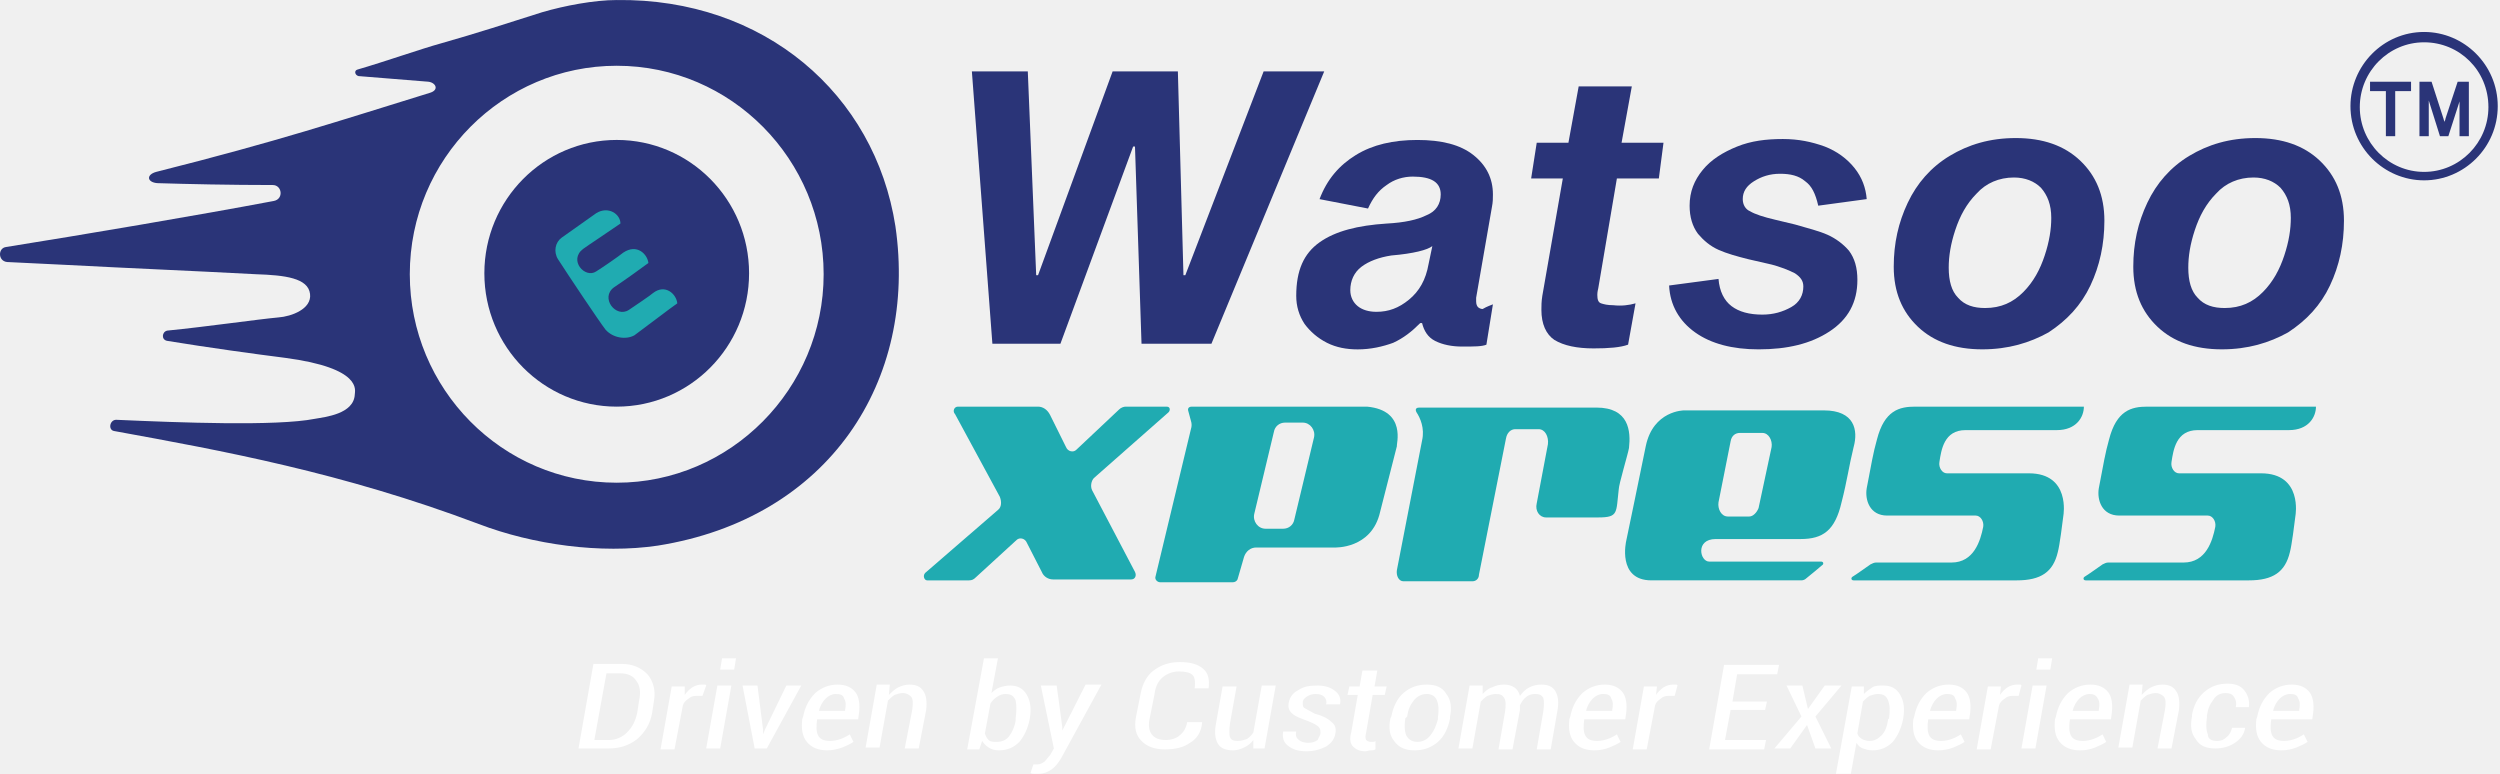
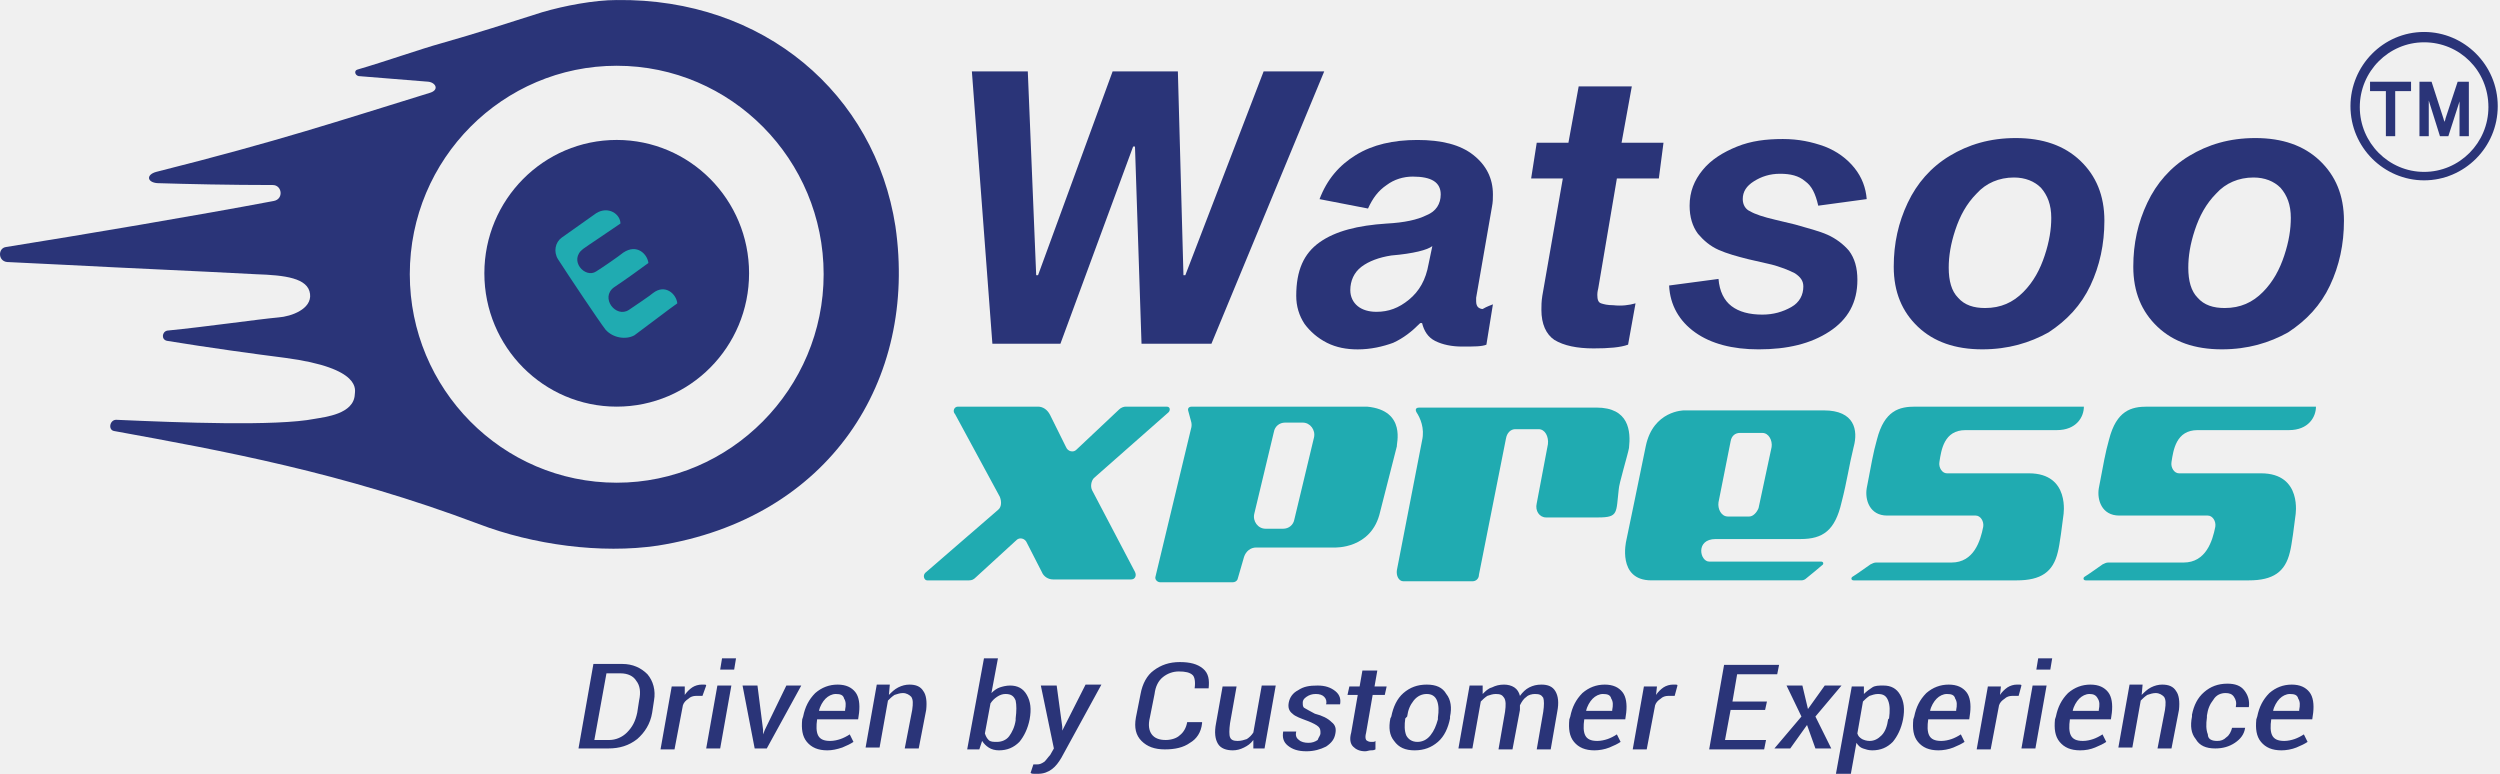
<svg xmlns="http://www.w3.org/2000/svg" width="168" height="52" viewBox="0 0 168 52" fill="none">
  <path fill-rule="evenodd" clip-rule="evenodd" d="M64.369 27.326H69.756C70.069 27.326 70.383 27.515 70.57 27.894L71.635 30.04C71.761 30.355 72.136 30.418 72.324 30.229L75.206 27.515C75.331 27.389 75.519 27.326 75.644 27.326C75.644 27.326 78.087 27.326 78.4 27.326C78.651 27.326 78.651 27.579 78.526 27.705C78.463 27.768 73.514 32.122 73.514 32.122C73.327 32.312 73.264 32.69 73.389 32.943L76.271 38.433C76.396 38.685 76.271 38.938 76.02 38.938H70.758C70.445 38.938 70.132 38.748 70.007 38.433L69.005 36.476C68.879 36.161 68.503 36.098 68.316 36.287L65.559 38.811C65.434 38.938 65.309 39.001 65.121 39.001H62.302C62.114 39.001 61.989 38.685 62.177 38.496L67.063 34.268C67.313 34.078 67.313 33.7 67.188 33.384L64.181 27.831C63.993 27.642 64.119 27.326 64.369 27.326Z" fill="#20ABB1" />
  <path fill-rule="evenodd" clip-rule="evenodd" d="M91.868 27.326C89.676 27.326 81.721 27.326 80.092 27.326C79.779 27.326 79.841 27.579 79.841 27.579L80.029 28.273C80.092 28.462 80.092 28.651 80.029 28.841L77.649 38.748C77.586 38.938 77.774 39.127 77.962 39.127H82.848C82.973 39.127 83.099 39.064 83.161 38.938L83.6 37.423C83.725 37.044 84.038 36.792 84.414 36.792H89.676C89.676 36.792 92.181 36.918 92.745 34.394L93.872 29.977C93.81 29.913 94.561 27.579 91.868 27.326ZM86.231 35.53H85.04C84.539 35.53 84.163 35.025 84.289 34.52L85.604 29.03C85.667 28.651 85.98 28.399 86.356 28.399H87.546C88.047 28.399 88.423 28.904 88.298 29.409L86.982 34.899C86.919 35.277 86.606 35.53 86.231 35.53Z" fill="#20ABB1" />
  <path fill-rule="evenodd" clip-rule="evenodd" d="M95.188 27.704C95.438 28.083 95.751 28.777 95.564 29.597L93.872 38.306C93.81 38.684 93.998 39.063 94.311 39.063H98.946C99.197 39.063 99.385 38.874 99.385 38.621L101.201 29.471C101.264 29.093 101.514 28.84 101.827 28.84H103.393C103.832 28.84 104.082 29.345 104.02 29.85L103.268 33.825C103.143 34.33 103.456 34.772 103.895 34.772H107.402C108.78 34.772 108.592 34.456 108.78 32.879C108.78 32.563 109.407 30.481 109.469 30.102C109.595 28.966 109.469 27.389 107.277 27.389C105.085 27.389 95.751 27.389 95.376 27.389C95 27.389 95.188 27.704 95.188 27.704Z" fill="#20ABB1" />
  <path fill-rule="evenodd" clip-rule="evenodd" d="M122.561 27.578C120.431 27.578 113.165 27.578 113.165 27.578C113.165 27.578 111.098 27.578 110.597 29.976C110.346 31.238 109.281 36.35 109.281 36.35C109.281 36.35 108.655 39 110.972 39H121.057C121.183 39 121.308 38.937 121.37 38.874C121.684 38.621 122.373 38.053 122.435 37.99C122.561 37.927 122.561 37.738 122.373 37.738C120.869 37.738 115.42 37.738 114.856 37.738C114.23 37.738 113.916 36.224 115.295 36.224C116.61 36.224 119.805 36.224 120.995 36.224C122.498 36.224 123.312 35.656 123.751 33.762C124.127 32.311 124.252 31.301 124.565 30.039C124.878 28.903 124.628 27.578 122.561 27.578ZM117.55 34.709H116.109C115.67 34.709 115.42 34.204 115.482 33.762L116.297 29.661C116.359 29.282 116.61 29.093 116.923 29.093H118.426C118.865 29.093 119.115 29.598 119.053 30.039L118.176 34.141C118.051 34.456 117.8 34.709 117.55 34.709Z" fill="#20ABB1" />
  <path fill-rule="evenodd" clip-rule="evenodd" d="M140.037 27.326C140.037 27.326 129.764 27.326 128.699 27.326C127.634 27.326 126.632 27.579 126.131 29.535C125.88 30.418 125.755 31.176 125.442 32.816C125.317 33.574 125.63 34.646 126.82 34.646H132.771C133.084 34.646 133.334 35.025 133.272 35.404C133.084 36.35 132.645 37.802 131.142 37.802H126.068C125.943 37.802 125.818 37.865 125.692 37.928C125.692 37.928 124.628 38.685 124.502 38.748C124.377 38.811 124.377 39.001 124.565 39.001C126.382 39.001 134.086 39.001 135.527 39.001C137.155 39.001 137.97 38.433 138.283 37.107C138.408 36.666 138.596 35.151 138.659 34.646C138.659 34.646 139.16 31.807 136.341 31.807H130.829C130.516 31.807 130.265 31.428 130.328 31.049C130.453 30.229 130.641 28.904 132.082 28.904C132.708 28.904 136.967 28.904 138.22 28.904C139.536 28.904 140.037 28.02 140.037 27.326Z" fill="#20ABB1" />
  <path fill-rule="evenodd" clip-rule="evenodd" d="M155.633 27.326C155.633 27.326 145.361 27.326 144.296 27.326C143.231 27.326 142.229 27.579 141.728 29.535C141.477 30.418 141.352 31.176 141.039 32.816C140.913 33.574 141.227 34.646 142.417 34.646H148.367C148.681 34.646 148.931 35.025 148.868 35.404C148.681 36.35 148.242 37.802 146.739 37.802H141.665C141.54 37.802 141.414 37.865 141.289 37.928C141.289 37.928 140.224 38.685 140.099 38.748C139.974 38.811 139.974 39.001 140.162 39.001C141.978 39.001 149.683 39.001 151.123 39.001C152.752 39.001 153.566 38.433 153.88 37.107C154.005 36.666 154.193 35.151 154.255 34.646C154.255 34.646 154.756 31.807 151.938 31.807H146.426C146.112 31.807 145.862 31.428 145.924 31.049C146.05 30.229 146.238 28.904 147.678 28.904C148.305 28.904 152.564 28.904 153.817 28.904C155.132 28.904 155.633 28.02 155.633 27.326Z" fill="#20ABB1" />
  <path fill-rule="evenodd" clip-rule="evenodd" d="M60.173 15.21C58.794 6.312 51.34 -0.124 41.444 0.002C39.94 0.002 37.936 0.38 36.432 0.822C34.052 1.579 32.11 2.21 29.668 2.905C28.29 3.283 25.784 4.167 24.03 4.672C23.779 4.735 23.842 5.05 24.093 5.113L28.791 5.492C29.292 5.555 29.542 6.06 28.853 6.249C22.715 8.142 18.768 9.468 10.5 11.55C9.811 11.739 9.874 12.244 10.563 12.307C12.567 12.37 15.511 12.434 18.33 12.434C18.956 12.434 19.082 13.38 18.393 13.506C13.382 14.453 5.552 15.778 0.415 16.598C-0.148 16.662 -0.148 17.545 0.478 17.608C1.793 17.671 3.046 17.734 4.362 17.797C9.185 18.05 12.442 18.176 17.202 18.428C19.144 18.491 20.71 18.681 20.835 19.754C20.961 20.763 19.583 21.268 18.706 21.331C17.328 21.457 13.82 21.962 11.252 22.215C10.876 22.278 10.813 22.846 11.252 22.909C13.945 23.351 17.14 23.792 19.144 24.045C24.406 24.739 23.842 26.253 23.842 26.506C23.779 27.831 21.838 28.02 21.149 28.146C18.581 28.651 12.066 28.399 7.807 28.21C7.368 28.21 7.243 28.904 7.681 28.967C14.947 30.292 22.965 31.744 32.173 35.214C35.806 36.603 40.379 37.234 44.2 36.666C55.725 34.836 61.676 25.559 60.173 15.21ZM41.444 32.438C33.739 32.438 27.538 26.127 27.538 18.428C27.538 10.666 33.802 4.419 41.444 4.419C49.148 4.419 55.349 10.73 55.349 18.428C55.349 26.127 49.086 32.438 41.444 32.438Z" fill="#2A3478" />
  <path d="M41.444 27.326C46.356 27.326 50.338 23.314 50.338 18.365C50.338 13.416 46.356 9.404 41.444 9.404C36.531 9.404 32.549 13.416 32.549 18.365C32.549 23.314 36.531 27.326 41.444 27.326Z" fill="#2A3478" />
  <path fill-rule="evenodd" clip-rule="evenodd" d="M42.634 22.531C42.07 22.846 41.193 22.72 40.692 22.152C40.253 21.584 38.186 18.492 37.497 17.419C37.184 16.914 37.309 16.283 37.748 15.968C38.813 15.21 40.065 14.327 40.065 14.327C40.88 13.822 41.694 14.39 41.694 15.021C40.88 15.589 39.439 16.536 39.188 16.725C38.186 17.482 39.314 18.744 40.065 18.239C40.566 17.924 41.569 17.23 41.882 16.977C42.822 16.346 43.511 17.104 43.573 17.672C42.884 18.176 42.195 18.681 41.255 19.312C40.316 20.006 41.381 21.395 42.258 20.827C42.446 20.701 43.761 19.817 43.886 19.691C44.701 19.06 45.452 19.754 45.515 20.385C45.139 20.637 43.323 22.026 42.634 22.531Z" fill="#20ABB1" />
  <path d="M76.271 9.847H76.146L71.26 23.099H66.688L65.31 4.799H69.068L69.632 18.493H69.757L74.768 4.799H79.153L79.528 18.493H79.654L84.915 4.799H88.987L81.408 23.099H76.71L76.271 9.847Z" fill="#2A3478" />
  <path d="M100.324 20.45L99.886 23.163C99.573 23.289 99.071 23.289 98.257 23.289C97.568 23.289 96.942 23.163 96.441 22.911C95.939 22.658 95.689 22.216 95.564 21.712H95.438C94.875 22.28 94.311 22.721 93.622 23.037C92.933 23.289 92.118 23.479 91.242 23.479C90.49 23.479 89.801 23.352 89.174 23.037C88.548 22.721 88.047 22.28 87.671 21.775C87.295 21.207 87.107 20.576 87.107 19.882C87.107 18.178 87.609 17.042 88.673 16.285C89.738 15.527 91.242 15.149 93.183 15.023C94.374 14.96 95.25 14.77 95.877 14.455C96.503 14.202 96.816 13.697 96.816 13.066C96.816 12.246 96.19 11.867 94.937 11.867C94.311 11.867 93.684 12.057 93.183 12.435C92.62 12.814 92.244 13.319 91.931 14.013L88.673 13.382C89.174 12.057 89.989 11.11 91.116 10.416C92.244 9.722 93.622 9.406 95.25 9.406C96.879 9.406 98.132 9.722 99.009 10.416C99.886 11.11 100.324 11.993 100.324 13.066C100.324 13.319 100.324 13.571 100.262 13.887L99.197 20.008V20.26C99.197 20.45 99.259 20.576 99.322 20.639C99.385 20.702 99.51 20.765 99.635 20.765C99.948 20.576 100.199 20.513 100.324 20.45ZM93.497 17.168C92.682 17.294 91.993 17.547 91.492 17.925C90.991 18.304 90.74 18.872 90.74 19.503C90.74 19.945 90.928 20.323 91.242 20.576C91.555 20.828 91.993 20.954 92.494 20.954C93.309 20.954 93.998 20.702 94.687 20.134C95.376 19.566 95.814 18.809 96.002 17.736L96.253 16.537C95.939 16.79 95 17.042 93.497 17.168Z" fill="#2A3478" />
  <path d="M109.908 20.384L109.407 23.16C108.906 23.35 108.092 23.413 107.089 23.413C105.962 23.413 105.085 23.224 104.459 22.845C103.895 22.466 103.582 21.772 103.582 20.826C103.582 20.573 103.582 20.258 103.644 19.879L105.022 11.991H102.893L103.268 9.593H105.398L106.087 5.807H109.658L108.969 9.593H111.787L111.474 11.991H108.655L107.403 19.374C107.34 19.627 107.34 19.753 107.34 19.816C107.34 20.131 107.403 20.321 107.59 20.384C107.778 20.447 108.029 20.51 108.405 20.51C108.969 20.573 109.47 20.51 109.908 20.384Z" fill="#2A3478" />
  <path d="M121.309 12.181C120.871 11.803 120.307 11.677 119.618 11.677C118.929 11.677 118.365 11.866 117.864 12.181C117.363 12.497 117.113 12.876 117.113 13.38C117.113 13.759 117.3 14.075 117.614 14.201C117.927 14.39 118.491 14.579 119.305 14.769L120.62 15.084C121.497 15.337 122.249 15.526 122.813 15.778C123.376 16.031 123.877 16.41 124.253 16.851C124.629 17.356 124.817 17.987 124.817 18.808C124.817 20.322 124.191 21.458 122.938 22.278C121.685 23.099 120.119 23.477 118.177 23.477C116.423 23.477 114.983 23.099 113.918 22.341C112.853 21.584 112.227 20.511 112.164 19.186L115.484 18.744C115.547 19.565 115.86 20.196 116.361 20.574C116.862 20.953 117.551 21.142 118.428 21.142C119.18 21.142 119.806 20.953 120.37 20.638C120.933 20.322 121.184 19.817 121.184 19.249C121.184 18.871 120.996 18.618 120.62 18.366C120.244 18.177 119.681 17.924 118.866 17.735L117.488 17.419C116.737 17.23 116.048 17.041 115.484 16.788C114.92 16.536 114.482 16.157 114.106 15.715C113.73 15.21 113.542 14.579 113.542 13.822C113.542 12.876 113.855 12.118 114.419 11.424C114.983 10.73 115.797 10.225 116.737 9.847C117.676 9.468 118.678 9.342 119.806 9.342C120.871 9.342 121.748 9.531 122.625 9.847C123.439 10.162 124.128 10.667 124.629 11.298C125.13 11.929 125.381 12.623 125.443 13.38L122.186 13.822C121.998 13.002 121.748 12.497 121.309 12.181Z" fill="#2A3478" />
  <path d="M133.209 23.476C131.393 23.476 129.952 22.971 128.887 21.961C127.823 20.952 127.259 19.627 127.259 17.923C127.259 16.345 127.572 14.957 128.198 13.632C128.825 12.306 129.764 11.234 131.017 10.476C132.27 9.719 133.711 9.277 135.464 9.277C137.281 9.277 138.722 9.782 139.787 10.792C140.851 11.802 141.415 13.127 141.415 14.831C141.415 16.408 141.102 17.86 140.476 19.185C139.849 20.51 138.91 21.52 137.657 22.34C136.404 23.034 134.963 23.476 133.209 23.476ZM135.339 11.928C134.337 11.928 133.46 12.306 132.834 13.001C132.145 13.695 131.706 14.515 131.393 15.462C131.08 16.408 130.954 17.229 130.954 17.986C130.954 18.869 131.142 19.563 131.581 20.005C132.019 20.51 132.646 20.699 133.397 20.699C134.462 20.699 135.277 20.321 135.966 19.627C136.655 18.932 137.093 18.112 137.406 17.165C137.719 16.219 137.845 15.399 137.845 14.641C137.845 13.758 137.594 13.127 137.156 12.622C136.717 12.18 136.091 11.928 135.339 11.928Z" fill="#2A3478" />
  <path d="M149.308 23.476C147.492 23.476 146.051 22.971 144.986 21.961C143.921 20.952 143.357 19.627 143.357 17.923C143.357 16.345 143.671 14.957 144.297 13.632C144.923 12.306 145.863 11.234 147.116 10.476C148.369 9.719 149.809 9.277 151.563 9.277C153.38 9.277 154.82 9.782 155.885 10.792C156.95 11.802 157.514 13.127 157.514 14.831C157.514 16.408 157.201 17.86 156.574 19.185C155.948 20.51 155.008 21.52 153.755 22.34C152.503 23.034 151.062 23.476 149.308 23.476ZM151.438 11.928C150.436 11.928 149.559 12.306 148.932 13.001C148.243 13.695 147.805 14.515 147.492 15.462C147.178 16.408 147.053 17.229 147.053 17.986C147.053 18.869 147.241 19.563 147.679 20.005C148.118 20.51 148.744 20.699 149.496 20.699C150.561 20.699 151.375 20.321 152.064 19.627C152.753 18.932 153.192 18.112 153.505 17.165C153.818 16.219 153.943 15.399 153.943 14.641C153.943 13.758 153.693 13.127 153.254 12.622C152.816 12.18 152.189 11.928 151.438 11.928Z" fill="#2A3478" />
  <path d="M159.267 6.123H160.331V9.152H160.958V6.123H162.023V5.492H159.267V6.123Z" fill="#2A3478" />
  <path d="M165.155 5.492L164.341 7.953C164.341 8.016 164.278 8.143 164.278 8.206C164.278 8.143 164.216 8.079 164.216 8.016L163.401 5.492H162.587V9.152H163.213V6.754L163.965 9.152H164.529L165.28 6.817V9.152H165.907V5.492H165.155Z" fill="#2A3478" />
  <path d="M162.9 12.119C160.206 12.119 157.951 9.91 157.951 7.134C157.951 4.42 160.144 2.148 162.9 2.148C165.593 2.148 167.848 4.357 167.848 7.134C167.848 9.91 165.593 12.119 162.9 12.119ZM162.9 2.843C160.519 2.843 158.578 4.799 158.578 7.197C158.578 9.595 160.519 11.551 162.9 11.551C165.28 11.551 167.222 9.595 167.222 7.197C167.222 4.736 165.28 2.843 162.9 2.843Z" fill="#2A3478" />
-   <path fill-rule="evenodd" clip-rule="evenodd" d="M153.88 46.636C153.629 46.636 153.378 46.763 153.191 46.952C153.003 47.141 152.815 47.457 152.752 47.772H154.506V47.709C154.569 47.394 154.569 47.141 154.443 46.952C154.381 46.699 154.193 46.636 153.88 46.636ZM153.316 50.423C152.689 50.423 152.251 50.233 151.938 49.855C151.625 49.476 151.562 48.971 151.625 48.34L151.687 48.151C151.812 47.52 152.063 47.015 152.501 46.573C152.94 46.194 153.441 46.005 154.005 46.005C154.569 46.005 154.944 46.194 155.195 46.51C155.446 46.826 155.508 47.33 155.446 47.898L155.383 48.34H152.627C152.564 48.782 152.564 49.16 152.689 49.413C152.815 49.665 153.065 49.791 153.504 49.791C153.754 49.791 154.005 49.728 154.193 49.665C154.381 49.602 154.631 49.476 154.819 49.35L155.07 49.855C154.882 49.981 154.631 50.107 154.318 50.233C154.005 50.359 153.629 50.423 153.316 50.423ZM148.994 49.791C149.244 49.791 149.432 49.728 149.62 49.539C149.808 49.413 149.933 49.16 149.996 48.908H150.873C150.81 49.35 150.56 49.665 150.184 49.918C149.808 50.17 149.37 50.296 148.868 50.296C148.242 50.296 147.804 50.107 147.553 49.665C147.24 49.287 147.177 48.782 147.302 48.151V48.025C147.428 47.394 147.678 46.889 148.117 46.51C148.555 46.131 149.056 45.942 149.683 45.942C150.184 45.942 150.56 46.068 150.81 46.384C151.061 46.699 151.186 47.078 151.123 47.52H150.246C150.309 47.204 150.247 47.015 150.121 46.826C149.996 46.636 149.808 46.573 149.557 46.573C149.244 46.573 148.931 46.699 148.743 47.015C148.493 47.33 148.367 47.646 148.305 48.088V48.214C148.242 48.656 148.242 49.034 148.367 49.35C148.367 49.665 148.618 49.791 148.994 49.791ZM143.92 46.699C144.108 46.51 144.296 46.321 144.546 46.194C144.797 46.068 145.047 46.005 145.298 46.005C145.737 46.005 146.05 46.131 146.238 46.447C146.426 46.699 146.488 47.141 146.426 47.709L145.924 50.296H144.985L145.486 47.709C145.549 47.267 145.549 47.015 145.423 46.826C145.298 46.699 145.11 46.573 144.86 46.573C144.672 46.573 144.484 46.636 144.296 46.699C144.108 46.826 143.983 46.952 143.857 47.078L143.294 50.233H142.354L143.106 46.005H143.983L143.92 46.699ZM140.412 46.636C140.162 46.636 139.911 46.763 139.723 46.952C139.535 47.141 139.347 47.457 139.285 47.772H141.039V47.709C141.101 47.394 141.101 47.141 140.976 46.952C140.851 46.699 140.663 46.636 140.412 46.636ZM139.786 50.423C139.159 50.423 138.721 50.233 138.408 49.855C138.095 49.476 138.032 48.971 138.095 48.34L138.157 48.151C138.283 47.52 138.533 47.015 138.972 46.573C139.41 46.194 139.911 46.005 140.475 46.005C141.039 46.005 141.414 46.194 141.665 46.51C141.916 46.826 141.978 47.33 141.916 47.898L141.853 48.34H139.097C139.034 48.782 139.034 49.16 139.159 49.413C139.285 49.665 139.535 49.791 139.974 49.791C140.224 49.791 140.475 49.728 140.663 49.665C140.851 49.602 141.101 49.476 141.289 49.35L141.54 49.855C141.352 49.981 141.101 50.107 140.788 50.233C140.475 50.359 140.162 50.423 139.786 50.423ZM137.781 44.995H136.842L136.967 44.238H137.907L137.781 44.995ZM136.779 50.296H135.84L136.591 46.068H137.531L136.779 50.296ZM135.652 46.763H135.213C135.025 46.763 134.837 46.826 134.712 46.952C134.524 47.078 134.399 47.204 134.336 47.394L133.773 50.359H132.833L133.585 46.131H134.462L134.399 46.699C134.524 46.51 134.712 46.321 134.9 46.194C135.088 46.068 135.338 46.005 135.526 46.005C135.589 46.005 135.652 46.005 135.714 46.005C135.777 46.005 135.84 46.005 135.84 46.068L135.652 46.763ZM130.829 46.636C130.578 46.636 130.327 46.763 130.14 46.952C129.952 47.141 129.764 47.457 129.701 47.772H131.455V47.709C131.518 47.394 131.518 47.141 131.392 46.952C131.33 46.699 131.142 46.636 130.829 46.636ZM130.265 50.423C129.638 50.423 129.2 50.233 128.887 49.855C128.574 49.476 128.511 48.971 128.574 48.34L128.636 48.151C128.761 47.52 129.012 47.015 129.45 46.573C129.889 46.194 130.39 46.005 130.954 46.005C131.518 46.005 131.893 46.194 132.144 46.51C132.394 46.826 132.457 47.33 132.394 47.898L132.332 48.34H129.576C129.513 48.782 129.513 49.16 129.638 49.413C129.764 49.665 130.014 49.791 130.453 49.791C130.703 49.791 130.954 49.728 131.142 49.665C131.33 49.602 131.58 49.476 131.768 49.35L132.019 49.855C131.831 49.981 131.58 50.107 131.267 50.233C130.954 50.359 130.578 50.423 130.265 50.423ZM126.945 48.277C127.008 47.772 127.008 47.394 126.882 47.078C126.757 46.763 126.569 46.636 126.193 46.636C126.005 46.636 125.817 46.699 125.63 46.763C125.442 46.889 125.316 47.015 125.191 47.141L124.815 49.287C124.878 49.476 124.94 49.539 125.128 49.665C125.254 49.728 125.442 49.791 125.63 49.791C125.943 49.791 126.193 49.665 126.444 49.413C126.694 49.16 126.82 48.782 126.882 48.34L126.945 48.277ZM127.885 48.34C127.759 48.971 127.509 49.476 127.195 49.855C126.82 50.233 126.381 50.423 125.817 50.423C125.567 50.423 125.379 50.359 125.191 50.296C125.003 50.233 124.878 50.107 124.753 49.918L124.377 52H123.375L124.439 46.131H125.254V46.636C125.442 46.447 125.63 46.321 125.817 46.194C126.005 46.068 126.256 46.068 126.569 46.068C127.07 46.068 127.446 46.258 127.697 46.699C127.947 47.141 128.01 47.646 127.885 48.34V48.34ZM121.495 47.646L122.623 46.068H123.75L121.996 48.151L123.061 50.296H121.996L121.433 48.719L120.305 50.296H119.24L121.057 48.151L120.055 46.068H121.12L121.495 47.646ZM118.614 47.709H116.296L115.921 49.728H118.677L118.551 50.359H114.856L115.858 44.68H119.554L119.428 45.311H116.735L116.422 47.141H118.739L118.614 47.709ZM112.538 46.763H112.1C111.912 46.763 111.724 46.826 111.598 46.952C111.411 47.078 111.285 47.204 111.223 47.394L110.659 50.359H109.719L110.471 46.131H111.348L111.285 46.699C111.411 46.51 111.598 46.321 111.786 46.194C111.974 46.068 112.225 46.005 112.413 46.005C112.475 46.005 112.538 46.005 112.601 46.005C112.663 46.005 112.726 46.005 112.726 46.068L112.538 46.763ZM107.715 46.636C107.464 46.636 107.214 46.763 107.026 46.952C106.838 47.141 106.65 47.457 106.587 47.772H108.341V47.709C108.404 47.394 108.404 47.141 108.279 46.952C108.216 46.699 108.028 46.636 107.715 46.636ZM107.151 50.423C106.525 50.423 106.086 50.233 105.773 49.855C105.46 49.476 105.397 48.971 105.46 48.34L105.523 48.151C105.648 47.52 105.898 47.015 106.337 46.573C106.775 46.194 107.276 46.005 107.84 46.005C108.404 46.005 108.78 46.194 109.03 46.51C109.281 46.826 109.343 47.33 109.281 47.898L109.218 48.34H106.462C106.399 48.782 106.399 49.16 106.525 49.413C106.65 49.665 106.901 49.791 107.339 49.791C107.59 49.791 107.84 49.728 108.028 49.665C108.216 49.602 108.467 49.476 108.654 49.35L108.905 49.855C108.717 49.981 108.467 50.107 108.153 50.233C107.84 50.359 107.464 50.423 107.151 50.423ZM99.635 46.636C99.822 46.447 100.01 46.258 100.261 46.194C100.511 46.068 100.762 46.005 101.075 46.005C101.326 46.005 101.576 46.068 101.764 46.194C101.952 46.321 102.077 46.51 102.14 46.763C102.328 46.51 102.516 46.321 102.766 46.194C103.017 46.068 103.268 46.005 103.581 46.005C104.019 46.005 104.332 46.131 104.52 46.447C104.708 46.763 104.771 47.204 104.646 47.835L104.207 50.359H103.268L103.706 47.835C103.769 47.394 103.769 47.078 103.706 46.889C103.581 46.699 103.455 46.636 103.142 46.636C102.954 46.636 102.704 46.699 102.579 46.826C102.391 46.952 102.265 47.141 102.14 47.394C102.14 47.457 102.14 47.52 102.14 47.583C102.14 47.646 102.14 47.646 102.14 47.709L101.639 50.359H100.699L101.138 47.835C101.2 47.394 101.2 47.078 101.075 46.889C100.95 46.699 100.825 46.636 100.511 46.636C100.324 46.636 100.136 46.699 99.948 46.763C99.76 46.889 99.635 47.015 99.509 47.141L98.945 50.296H98.006L98.757 46.068H99.635V46.636ZM94.436 48.277C94.373 48.719 94.373 49.097 94.498 49.413C94.623 49.665 94.874 49.855 95.25 49.855C95.563 49.855 95.876 49.728 96.127 49.413C96.377 49.097 96.503 48.782 96.628 48.34V48.214C96.691 47.772 96.691 47.394 96.565 47.078C96.44 46.763 96.189 46.636 95.876 46.636C95.563 46.636 95.25 46.763 94.999 47.078C94.749 47.394 94.623 47.709 94.561 48.151L94.436 48.277ZM93.496 48.151C93.621 47.52 93.872 46.952 94.31 46.573C94.749 46.194 95.25 46.005 95.876 46.005C96.503 46.005 96.941 46.194 97.192 46.636C97.505 47.015 97.567 47.583 97.442 48.151V48.277C97.317 48.908 97.066 49.476 96.628 49.855C96.189 50.233 95.688 50.423 95.062 50.423C94.436 50.423 93.997 50.233 93.684 49.791C93.371 49.413 93.308 48.908 93.433 48.277L93.496 48.151ZM92.556 45.059L92.368 46.131H93.183L93.057 46.699H92.243L91.805 49.224C91.742 49.476 91.742 49.602 91.805 49.728C91.867 49.791 91.993 49.855 92.118 49.855C92.18 49.855 92.243 49.855 92.243 49.855C92.306 49.855 92.368 49.855 92.431 49.791V50.359C92.306 50.423 92.243 50.423 92.118 50.423C91.993 50.423 91.867 50.486 91.742 50.486C91.366 50.486 91.116 50.359 90.928 50.17C90.74 49.981 90.677 49.665 90.802 49.224L91.241 46.699H90.552L90.677 46.131H91.366L91.554 45.059H92.556ZM88.735 49.287C88.735 49.097 88.735 48.971 88.61 48.845C88.485 48.719 88.234 48.593 87.921 48.466C87.42 48.277 87.044 48.151 86.856 47.962C86.606 47.772 86.543 47.52 86.606 47.204C86.668 46.889 86.856 46.573 87.232 46.384C87.608 46.131 87.984 46.068 88.547 46.068C89.049 46.068 89.424 46.194 89.738 46.447C90.051 46.699 90.113 47.015 90.051 47.33H89.111C89.174 47.141 89.111 46.952 88.986 46.826C88.861 46.699 88.673 46.636 88.422 46.636C88.172 46.636 87.984 46.699 87.796 46.826C87.608 46.952 87.545 47.078 87.545 47.204C87.545 47.394 87.545 47.52 87.671 47.583C87.796 47.646 87.984 47.772 88.359 47.962C88.861 48.088 89.237 48.277 89.487 48.529C89.738 48.719 89.8 48.971 89.738 49.287C89.675 49.665 89.487 49.918 89.111 50.17C88.735 50.359 88.297 50.486 87.796 50.486C87.232 50.486 86.856 50.359 86.543 50.107C86.23 49.855 86.167 49.539 86.23 49.16H87.107C87.044 49.413 87.107 49.602 87.295 49.728C87.42 49.855 87.671 49.918 87.921 49.918C88.172 49.918 88.359 49.855 88.547 49.728C88.61 49.539 88.735 49.413 88.735 49.287ZM84.225 50.296V49.728C84.037 49.981 83.85 50.107 83.599 50.233C83.348 50.359 83.098 50.423 82.847 50.423C82.409 50.423 82.033 50.296 81.845 49.981C81.657 49.665 81.595 49.224 81.72 48.593L82.158 46.131H83.098L82.659 48.593C82.597 49.034 82.597 49.413 82.659 49.539C82.722 49.728 82.91 49.791 83.16 49.791C83.411 49.791 83.599 49.728 83.787 49.665C83.975 49.539 84.1 49.413 84.225 49.224L84.789 46.068H85.729L84.977 50.296H84.225ZM80.78 48.593C80.718 49.224 80.404 49.665 79.966 49.918C79.528 50.233 78.964 50.359 78.275 50.359C77.586 50.359 77.085 50.17 76.709 49.791C76.333 49.413 76.208 48.908 76.333 48.214L76.646 46.636C76.771 45.942 77.085 45.374 77.523 45.059C78.024 44.68 78.588 44.491 79.277 44.491C79.966 44.491 80.467 44.617 80.843 44.932C81.219 45.248 81.281 45.69 81.219 46.258H80.279C80.342 45.816 80.279 45.5 80.154 45.374C79.966 45.185 79.653 45.122 79.214 45.122C78.838 45.122 78.463 45.248 78.149 45.5C77.836 45.753 77.648 46.131 77.586 46.636L77.272 48.214C77.147 48.719 77.21 49.097 77.398 49.35C77.586 49.602 77.899 49.728 78.337 49.728C78.713 49.728 79.089 49.602 79.277 49.413C79.528 49.224 79.715 48.908 79.778 48.529H80.78V48.593ZM71.385 48.845V49.097L72.95 46.005H74.015L71.322 50.927C71.134 51.243 70.946 51.495 70.695 51.685C70.445 51.874 70.132 52 69.756 52C69.693 52 69.568 52 69.505 52C69.443 52 69.317 52 69.255 51.937L69.443 51.369C69.443 51.369 69.505 51.369 69.568 51.369C69.631 51.369 69.693 51.369 69.693 51.369C69.881 51.369 70.006 51.306 70.194 51.18C70.32 51.054 70.445 50.864 70.57 50.738L70.821 50.296L69.944 46.068H71.009L71.385 48.845ZM68.252 48.277C68.315 47.772 68.315 47.394 68.252 47.078C68.127 46.763 67.939 46.636 67.564 46.636C67.376 46.636 67.188 46.699 67 46.826C66.812 46.952 66.687 47.078 66.561 47.267L66.185 49.287C66.248 49.476 66.311 49.602 66.436 49.728C66.561 49.855 66.749 49.855 67 49.855C67.313 49.855 67.626 49.728 67.814 49.476C68.002 49.224 68.19 48.845 68.252 48.403V48.277ZM69.192 48.34C69.067 48.971 68.816 49.476 68.503 49.855C68.127 50.233 67.689 50.423 67.125 50.423C66.874 50.423 66.624 50.359 66.436 50.233C66.248 50.107 66.123 49.981 65.998 49.791L65.81 50.359H64.995L66.123 44.238H67.062L66.624 46.573C66.812 46.384 67 46.258 67.188 46.194C67.376 46.131 67.626 46.068 67.877 46.068C68.378 46.068 68.754 46.258 69.004 46.699C69.255 47.141 69.317 47.646 69.192 48.34V48.34ZM59.734 46.699C59.922 46.51 60.109 46.321 60.36 46.194C60.611 46.068 60.861 46.005 61.112 46.005C61.55 46.005 61.863 46.131 62.051 46.447C62.239 46.699 62.302 47.141 62.239 47.709L61.738 50.296H60.798L61.3 47.709C61.362 47.267 61.362 47.015 61.237 46.826C61.112 46.699 60.924 46.573 60.673 46.573C60.485 46.573 60.297 46.636 60.109 46.699C59.922 46.826 59.796 46.952 59.671 47.078L59.107 50.233H58.168L58.919 46.005H59.796L59.734 46.699ZM56.163 46.636C55.913 46.636 55.662 46.763 55.474 46.952C55.286 47.141 55.098 47.457 55.036 47.772H56.79V47.709C56.852 47.394 56.852 47.141 56.727 46.952C56.664 46.699 56.477 46.636 56.163 46.636ZM55.599 50.423C54.973 50.423 54.535 50.233 54.221 49.855C53.908 49.476 53.846 48.971 53.908 48.34L53.971 48.151C54.096 47.52 54.347 47.015 54.785 46.573C55.224 46.194 55.725 46.005 56.288 46.005C56.852 46.005 57.228 46.194 57.479 46.51C57.729 46.826 57.792 47.33 57.729 47.898L57.667 48.34H54.91C54.848 48.782 54.848 49.16 54.973 49.413C55.098 49.665 55.349 49.791 55.787 49.791C56.038 49.791 56.288 49.728 56.477 49.665C56.664 49.602 56.915 49.476 57.103 49.35L57.353 49.855C57.166 49.981 56.915 50.107 56.602 50.233C56.226 50.359 55.913 50.423 55.599 50.423ZM51.278 49.034V49.35L51.403 49.034L52.843 46.068H53.846L51.528 50.296H50.714L49.899 46.068H50.902L51.278 49.034ZM49.336 44.995H48.396L48.521 44.238H49.461L49.336 44.995ZM48.396 50.296H47.456L48.208 46.068H49.148L48.396 50.296ZM47.206 46.763H46.767C46.58 46.763 46.392 46.826 46.266 46.952C46.078 47.078 45.953 47.204 45.891 47.394L45.327 50.359H44.387L45.139 46.131H46.016V46.699C46.141 46.51 46.329 46.321 46.517 46.194C46.705 46.068 46.955 46.005 47.143 46.005C47.206 46.005 47.269 46.005 47.331 46.005C47.394 46.005 47.456 46.005 47.456 46.068L47.206 46.763ZM40.754 45.248L39.94 49.728H40.942C41.38 49.728 41.819 49.539 42.132 49.224C42.508 48.845 42.696 48.466 42.821 47.898L42.947 47.078C43.072 46.51 43.009 46.068 42.759 45.753C42.571 45.437 42.195 45.248 41.694 45.248H40.754V45.248ZM38.875 50.296L39.877 44.617H41.819C42.508 44.617 43.072 44.869 43.51 45.311C43.886 45.753 44.074 46.384 43.949 47.078L43.824 47.898C43.698 48.656 43.322 49.224 42.821 49.665C42.258 50.107 41.631 50.296 40.879 50.296H38.875Z" fill="white" />
+   <path fill-rule="evenodd" clip-rule="evenodd" d="M153.88 46.636C153.629 46.636 153.378 46.763 153.191 46.952C153.003 47.141 152.815 47.457 152.752 47.772H154.506V47.709C154.569 47.394 154.569 47.141 154.443 46.952C154.381 46.699 154.193 46.636 153.88 46.636ZM153.316 50.423C152.689 50.423 152.251 50.233 151.938 49.855C151.625 49.476 151.562 48.971 151.625 48.34L151.687 48.151C151.812 47.52 152.063 47.015 152.501 46.573C152.94 46.194 153.441 46.005 154.005 46.005C154.569 46.005 154.944 46.194 155.195 46.51C155.446 46.826 155.508 47.33 155.446 47.898L155.383 48.34H152.627C152.564 48.782 152.564 49.16 152.689 49.413C152.815 49.665 153.065 49.791 153.504 49.791C153.754 49.791 154.005 49.728 154.193 49.665C154.381 49.602 154.631 49.476 154.819 49.35L155.07 49.855C154.882 49.981 154.631 50.107 154.318 50.233C154.005 50.359 153.629 50.423 153.316 50.423ZM148.994 49.791C149.244 49.791 149.432 49.728 149.62 49.539C149.808 49.413 149.933 49.16 149.996 48.908H150.873C150.81 49.35 150.56 49.665 150.184 49.918C149.808 50.17 149.37 50.296 148.868 50.296C148.242 50.296 147.804 50.107 147.553 49.665C147.24 49.287 147.177 48.782 147.302 48.151V48.025C147.428 47.394 147.678 46.889 148.117 46.51C148.555 46.131 149.056 45.942 149.683 45.942C150.184 45.942 150.56 46.068 150.81 46.384C151.061 46.699 151.186 47.078 151.123 47.52H150.246C150.309 47.204 150.247 47.015 150.121 46.826C149.996 46.636 149.808 46.573 149.557 46.573C149.244 46.573 148.931 46.699 148.743 47.015C148.493 47.33 148.367 47.646 148.305 48.088V48.214C148.242 48.656 148.242 49.034 148.367 49.35C148.367 49.665 148.618 49.791 148.994 49.791ZM143.92 46.699C144.108 46.51 144.296 46.321 144.546 46.194C144.797 46.068 145.047 46.005 145.298 46.005C145.737 46.005 146.05 46.131 146.238 46.447C146.426 46.699 146.488 47.141 146.426 47.709L145.924 50.296H144.985L145.486 47.709C145.549 47.267 145.549 47.015 145.423 46.826C145.298 46.699 145.11 46.573 144.86 46.573C144.672 46.573 144.484 46.636 144.296 46.699C144.108 46.826 143.983 46.952 143.857 47.078L143.294 50.233H142.354L143.106 46.005H143.983L143.92 46.699ZM140.412 46.636C140.162 46.636 139.911 46.763 139.723 46.952C139.535 47.141 139.347 47.457 139.285 47.772H141.039V47.709C141.101 47.394 141.101 47.141 140.976 46.952C140.851 46.699 140.663 46.636 140.412 46.636ZM139.786 50.423C139.159 50.423 138.721 50.233 138.408 49.855C138.095 49.476 138.032 48.971 138.095 48.34L138.157 48.151C138.283 47.52 138.533 47.015 138.972 46.573C139.41 46.194 139.911 46.005 140.475 46.005C141.039 46.005 141.414 46.194 141.665 46.51C141.916 46.826 141.978 47.33 141.916 47.898L141.853 48.34H139.097C139.034 48.782 139.034 49.16 139.159 49.413C139.285 49.665 139.535 49.791 139.974 49.791C140.224 49.791 140.475 49.728 140.663 49.665C140.851 49.602 141.101 49.476 141.289 49.35L141.54 49.855C141.352 49.981 141.101 50.107 140.788 50.233C140.475 50.359 140.162 50.423 139.786 50.423ZM137.781 44.995H136.842L136.967 44.238H137.907L137.781 44.995ZM136.779 50.296H135.84L136.591 46.068H137.531L136.779 50.296ZM135.652 46.763H135.213C135.025 46.763 134.837 46.826 134.712 46.952C134.524 47.078 134.399 47.204 134.336 47.394L133.773 50.359H132.833L133.585 46.131H134.462L134.399 46.699C134.524 46.51 134.712 46.321 134.9 46.194C135.088 46.068 135.338 46.005 135.526 46.005C135.589 46.005 135.652 46.005 135.714 46.005C135.777 46.005 135.84 46.005 135.84 46.068L135.652 46.763ZM130.829 46.636C130.578 46.636 130.327 46.763 130.14 46.952C129.952 47.141 129.764 47.457 129.701 47.772H131.455V47.709C131.518 47.394 131.518 47.141 131.392 46.952C131.33 46.699 131.142 46.636 130.829 46.636ZM130.265 50.423C129.638 50.423 129.2 50.233 128.887 49.855C128.574 49.476 128.511 48.971 128.574 48.34L128.636 48.151C128.761 47.52 129.012 47.015 129.45 46.573C129.889 46.194 130.39 46.005 130.954 46.005C131.518 46.005 131.893 46.194 132.144 46.51C132.394 46.826 132.457 47.33 132.394 47.898L132.332 48.34H129.576C129.513 48.782 129.513 49.16 129.638 49.413C129.764 49.665 130.014 49.791 130.453 49.791C130.703 49.791 130.954 49.728 131.142 49.665C131.33 49.602 131.58 49.476 131.768 49.35L132.019 49.855C131.831 49.981 131.58 50.107 131.267 50.233C130.954 50.359 130.578 50.423 130.265 50.423ZM126.945 48.277C127.008 47.772 127.008 47.394 126.882 47.078C126.757 46.763 126.569 46.636 126.193 46.636C126.005 46.636 125.817 46.699 125.63 46.763C125.442 46.889 125.316 47.015 125.191 47.141L124.815 49.287C124.878 49.476 124.94 49.539 125.128 49.665C125.254 49.728 125.442 49.791 125.63 49.791C125.943 49.791 126.193 49.665 126.444 49.413C126.694 49.16 126.82 48.782 126.882 48.34L126.945 48.277ZM127.885 48.34C127.759 48.971 127.509 49.476 127.195 49.855C126.82 50.233 126.381 50.423 125.817 50.423C125.567 50.423 125.379 50.359 125.191 50.296C125.003 50.233 124.878 50.107 124.753 49.918L124.377 52H123.375L124.439 46.131H125.254V46.636C125.442 46.447 125.63 46.321 125.817 46.194C126.005 46.068 126.256 46.068 126.569 46.068C127.07 46.068 127.446 46.258 127.697 46.699C127.947 47.141 128.01 47.646 127.885 48.34V48.34ZM121.495 47.646L122.623 46.068H123.75L121.996 48.151L123.061 50.296H121.996L121.433 48.719L120.305 50.296H119.24L121.057 48.151L120.055 46.068H121.12L121.495 47.646ZM118.614 47.709H116.296L115.921 49.728H118.677L118.551 50.359H114.856L115.858 44.68H119.554L119.428 45.311H116.735L116.422 47.141H118.739L118.614 47.709ZM112.538 46.763H112.1C111.912 46.763 111.724 46.826 111.598 46.952C111.411 47.078 111.285 47.204 111.223 47.394L110.659 50.359H109.719L110.471 46.131H111.348L111.285 46.699C111.411 46.51 111.598 46.321 111.786 46.194C111.974 46.068 112.225 46.005 112.413 46.005C112.475 46.005 112.538 46.005 112.601 46.005C112.663 46.005 112.726 46.005 112.726 46.068L112.538 46.763ZM107.715 46.636C107.464 46.636 107.214 46.763 107.026 46.952C106.838 47.141 106.65 47.457 106.587 47.772H108.341V47.709C108.404 47.394 108.404 47.141 108.279 46.952C108.216 46.699 108.028 46.636 107.715 46.636ZM107.151 50.423C106.525 50.423 106.086 50.233 105.773 49.855C105.46 49.476 105.397 48.971 105.46 48.34L105.523 48.151C105.648 47.52 105.898 47.015 106.337 46.573C106.775 46.194 107.276 46.005 107.84 46.005C108.404 46.005 108.78 46.194 109.03 46.51C109.281 46.826 109.343 47.33 109.281 47.898L109.218 48.34H106.462C106.399 48.782 106.399 49.16 106.525 49.413C106.65 49.665 106.901 49.791 107.339 49.791C107.59 49.791 107.84 49.728 108.028 49.665C108.216 49.602 108.467 49.476 108.654 49.35L108.905 49.855C108.717 49.981 108.467 50.107 108.153 50.233C107.84 50.359 107.464 50.423 107.151 50.423ZM99.635 46.636C99.822 46.447 100.01 46.258 100.261 46.194C100.511 46.068 100.762 46.005 101.075 46.005C101.326 46.005 101.576 46.068 101.764 46.194C101.952 46.321 102.077 46.51 102.14 46.763C102.328 46.51 102.516 46.321 102.766 46.194C103.017 46.068 103.268 46.005 103.581 46.005C104.019 46.005 104.332 46.131 104.52 46.447C104.708 46.763 104.771 47.204 104.646 47.835L104.207 50.359H103.268L103.706 47.835C103.769 47.394 103.769 47.078 103.706 46.889C103.581 46.699 103.455 46.636 103.142 46.636C102.954 46.636 102.704 46.699 102.579 46.826C102.391 46.952 102.265 47.141 102.14 47.394C102.14 47.457 102.14 47.52 102.14 47.583C102.14 47.646 102.14 47.646 102.14 47.709L101.639 50.359H100.699L101.138 47.835C101.2 47.394 101.2 47.078 101.075 46.889C100.95 46.699 100.825 46.636 100.511 46.636C100.324 46.636 100.136 46.699 99.948 46.763C99.76 46.889 99.635 47.015 99.509 47.141L98.945 50.296H98.006L98.757 46.068H99.635V46.636ZM94.436 48.277C94.373 48.719 94.373 49.097 94.498 49.413C94.623 49.665 94.874 49.855 95.25 49.855C95.563 49.855 95.876 49.728 96.127 49.413C96.377 49.097 96.503 48.782 96.628 48.34V48.214C96.691 47.772 96.691 47.394 96.565 47.078C96.44 46.763 96.189 46.636 95.876 46.636C95.563 46.636 95.25 46.763 94.999 47.078C94.749 47.394 94.623 47.709 94.561 48.151L94.436 48.277ZM93.496 48.151C93.621 47.52 93.872 46.952 94.31 46.573C94.749 46.194 95.25 46.005 95.876 46.005C96.503 46.005 96.941 46.194 97.192 46.636C97.505 47.015 97.567 47.583 97.442 48.151V48.277C97.317 48.908 97.066 49.476 96.628 49.855C96.189 50.233 95.688 50.423 95.062 50.423C94.436 50.423 93.997 50.233 93.684 49.791C93.371 49.413 93.308 48.908 93.433 48.277L93.496 48.151ZM92.556 45.059L92.368 46.131H93.183L93.057 46.699H92.243L91.805 49.224C91.742 49.476 91.742 49.602 91.805 49.728C91.867 49.791 91.993 49.855 92.118 49.855C92.18 49.855 92.243 49.855 92.243 49.855C92.306 49.855 92.368 49.855 92.431 49.791V50.359C92.306 50.423 92.243 50.423 92.118 50.423C91.993 50.423 91.867 50.486 91.742 50.486C91.366 50.486 91.116 50.359 90.928 50.17C90.74 49.981 90.677 49.665 90.802 49.224L91.241 46.699H90.552L90.677 46.131H91.366L91.554 45.059H92.556ZM88.735 49.287C88.735 49.097 88.735 48.971 88.61 48.845C88.485 48.719 88.234 48.593 87.921 48.466C87.42 48.277 87.044 48.151 86.856 47.962C86.606 47.772 86.543 47.52 86.606 47.204C86.668 46.889 86.856 46.573 87.232 46.384C87.608 46.131 87.984 46.068 88.547 46.068C89.049 46.068 89.424 46.194 89.738 46.447C90.051 46.699 90.113 47.015 90.051 47.33H89.111C89.174 47.141 89.111 46.952 88.986 46.826C88.861 46.699 88.673 46.636 88.422 46.636C88.172 46.636 87.984 46.699 87.796 46.826C87.608 46.952 87.545 47.078 87.545 47.204C87.545 47.394 87.545 47.52 87.671 47.583C87.796 47.646 87.984 47.772 88.359 47.962C88.861 48.088 89.237 48.277 89.487 48.529C89.738 48.719 89.8 48.971 89.738 49.287C89.675 49.665 89.487 49.918 89.111 50.17C88.735 50.359 88.297 50.486 87.796 50.486C87.232 50.486 86.856 50.359 86.543 50.107C86.23 49.855 86.167 49.539 86.23 49.16H87.107C87.044 49.413 87.107 49.602 87.295 49.728C87.42 49.855 87.671 49.918 87.921 49.918C88.172 49.918 88.359 49.855 88.547 49.728C88.61 49.539 88.735 49.413 88.735 49.287ZM84.225 50.296V49.728C84.037 49.981 83.85 50.107 83.599 50.233C83.348 50.359 83.098 50.423 82.847 50.423C82.409 50.423 82.033 50.296 81.845 49.981C81.657 49.665 81.595 49.224 81.72 48.593L82.158 46.131H83.098L82.659 48.593C82.597 49.034 82.597 49.413 82.659 49.539C82.722 49.728 82.91 49.791 83.16 49.791C83.411 49.791 83.599 49.728 83.787 49.665C83.975 49.539 84.1 49.413 84.225 49.224L84.789 46.068H85.729L84.977 50.296H84.225ZM80.78 48.593C80.718 49.224 80.404 49.665 79.966 49.918C79.528 50.233 78.964 50.359 78.275 50.359C77.586 50.359 77.085 50.17 76.709 49.791C76.333 49.413 76.208 48.908 76.333 48.214L76.646 46.636C76.771 45.942 77.085 45.374 77.523 45.059C78.024 44.68 78.588 44.491 79.277 44.491C79.966 44.491 80.467 44.617 80.843 44.932C81.219 45.248 81.281 45.69 81.219 46.258H80.279C80.342 45.816 80.279 45.5 80.154 45.374C79.966 45.185 79.653 45.122 79.214 45.122C78.838 45.122 78.463 45.248 78.149 45.5C77.836 45.753 77.648 46.131 77.586 46.636L77.272 48.214C77.147 48.719 77.21 49.097 77.398 49.35C77.586 49.602 77.899 49.728 78.337 49.728C78.713 49.728 79.089 49.602 79.277 49.413C79.528 49.224 79.715 48.908 79.778 48.529H80.78V48.593ZM71.385 48.845V49.097L72.95 46.005H74.015L71.322 50.927C71.134 51.243 70.946 51.495 70.695 51.685C70.445 51.874 70.132 52 69.756 52C69.693 52 69.568 52 69.505 52C69.443 52 69.317 52 69.255 51.937L69.443 51.369C69.443 51.369 69.505 51.369 69.568 51.369C69.631 51.369 69.693 51.369 69.693 51.369C69.881 51.369 70.006 51.306 70.194 51.18C70.32 51.054 70.445 50.864 70.57 50.738L70.821 50.296L69.944 46.068H71.009L71.385 48.845ZM68.252 48.277C68.315 47.772 68.315 47.394 68.252 47.078C68.127 46.763 67.939 46.636 67.564 46.636C67.376 46.636 67.188 46.699 67 46.826C66.812 46.952 66.687 47.078 66.561 47.267L66.185 49.287C66.248 49.476 66.311 49.602 66.436 49.728C66.561 49.855 66.749 49.855 67 49.855C67.313 49.855 67.626 49.728 67.814 49.476C68.002 49.224 68.19 48.845 68.252 48.403V48.277ZM69.192 48.34C69.067 48.971 68.816 49.476 68.503 49.855C68.127 50.233 67.689 50.423 67.125 50.423C66.874 50.423 66.624 50.359 66.436 50.233C66.248 50.107 66.123 49.981 65.998 49.791L65.81 50.359H64.995L66.123 44.238H67.062L66.624 46.573C66.812 46.384 67 46.258 67.188 46.194C67.376 46.131 67.626 46.068 67.877 46.068C68.378 46.068 68.754 46.258 69.004 46.699C69.255 47.141 69.317 47.646 69.192 48.34V48.34ZM59.734 46.699C59.922 46.51 60.109 46.321 60.36 46.194C60.611 46.068 60.861 46.005 61.112 46.005C61.55 46.005 61.863 46.131 62.051 46.447C62.239 46.699 62.302 47.141 62.239 47.709L61.738 50.296H60.798L61.3 47.709C61.362 47.267 61.362 47.015 61.237 46.826C61.112 46.699 60.924 46.573 60.673 46.573C60.485 46.573 60.297 46.636 60.109 46.699C59.922 46.826 59.796 46.952 59.671 47.078L59.107 50.233H58.168L58.919 46.005H59.796L59.734 46.699ZM56.163 46.636C55.913 46.636 55.662 46.763 55.474 46.952C55.286 47.141 55.098 47.457 55.036 47.772H56.79V47.709C56.852 47.394 56.852 47.141 56.727 46.952C56.664 46.699 56.477 46.636 56.163 46.636ZM55.599 50.423C54.973 50.423 54.535 50.233 54.221 49.855C53.908 49.476 53.846 48.971 53.908 48.34L53.971 48.151C54.096 47.52 54.347 47.015 54.785 46.573C55.224 46.194 55.725 46.005 56.288 46.005C56.852 46.005 57.228 46.194 57.479 46.51C57.729 46.826 57.792 47.33 57.729 47.898L57.667 48.34H54.91C54.848 48.782 54.848 49.16 54.973 49.413C55.098 49.665 55.349 49.791 55.787 49.791C56.038 49.791 56.288 49.728 56.477 49.665C56.664 49.602 56.915 49.476 57.103 49.35L57.353 49.855C57.166 49.981 56.915 50.107 56.602 50.233C56.226 50.359 55.913 50.423 55.599 50.423ZM51.278 49.034V49.35L51.403 49.034L52.843 46.068H53.846L51.528 50.296H50.714L49.899 46.068H50.902L51.278 49.034ZM49.336 44.995H48.396L48.521 44.238H49.461L49.336 44.995ZM48.396 50.296H47.456L48.208 46.068H49.148L48.396 50.296ZM47.206 46.763H46.767C46.58 46.763 46.392 46.826 46.266 46.952C46.078 47.078 45.953 47.204 45.891 47.394L45.327 50.359H44.387L45.139 46.131H46.016V46.699C46.141 46.51 46.329 46.321 46.517 46.194C46.705 46.068 46.955 46.005 47.143 46.005C47.206 46.005 47.269 46.005 47.331 46.005C47.394 46.005 47.456 46.005 47.456 46.068L47.206 46.763ZM40.754 45.248L39.94 49.728H40.942C41.38 49.728 41.819 49.539 42.132 49.224C42.508 48.845 42.696 48.466 42.821 47.898L42.947 47.078C43.072 46.51 43.009 46.068 42.759 45.753C42.571 45.437 42.195 45.248 41.694 45.248H40.754V45.248ZM38.875 50.296L39.877 44.617H41.819C42.508 44.617 43.072 44.869 43.51 45.311C43.886 45.753 44.074 46.384 43.949 47.078L43.824 47.898C43.698 48.656 43.322 49.224 42.821 49.665C42.258 50.107 41.631 50.296 40.879 50.296H38.875Z" fill="#2A3478" />
</svg>
